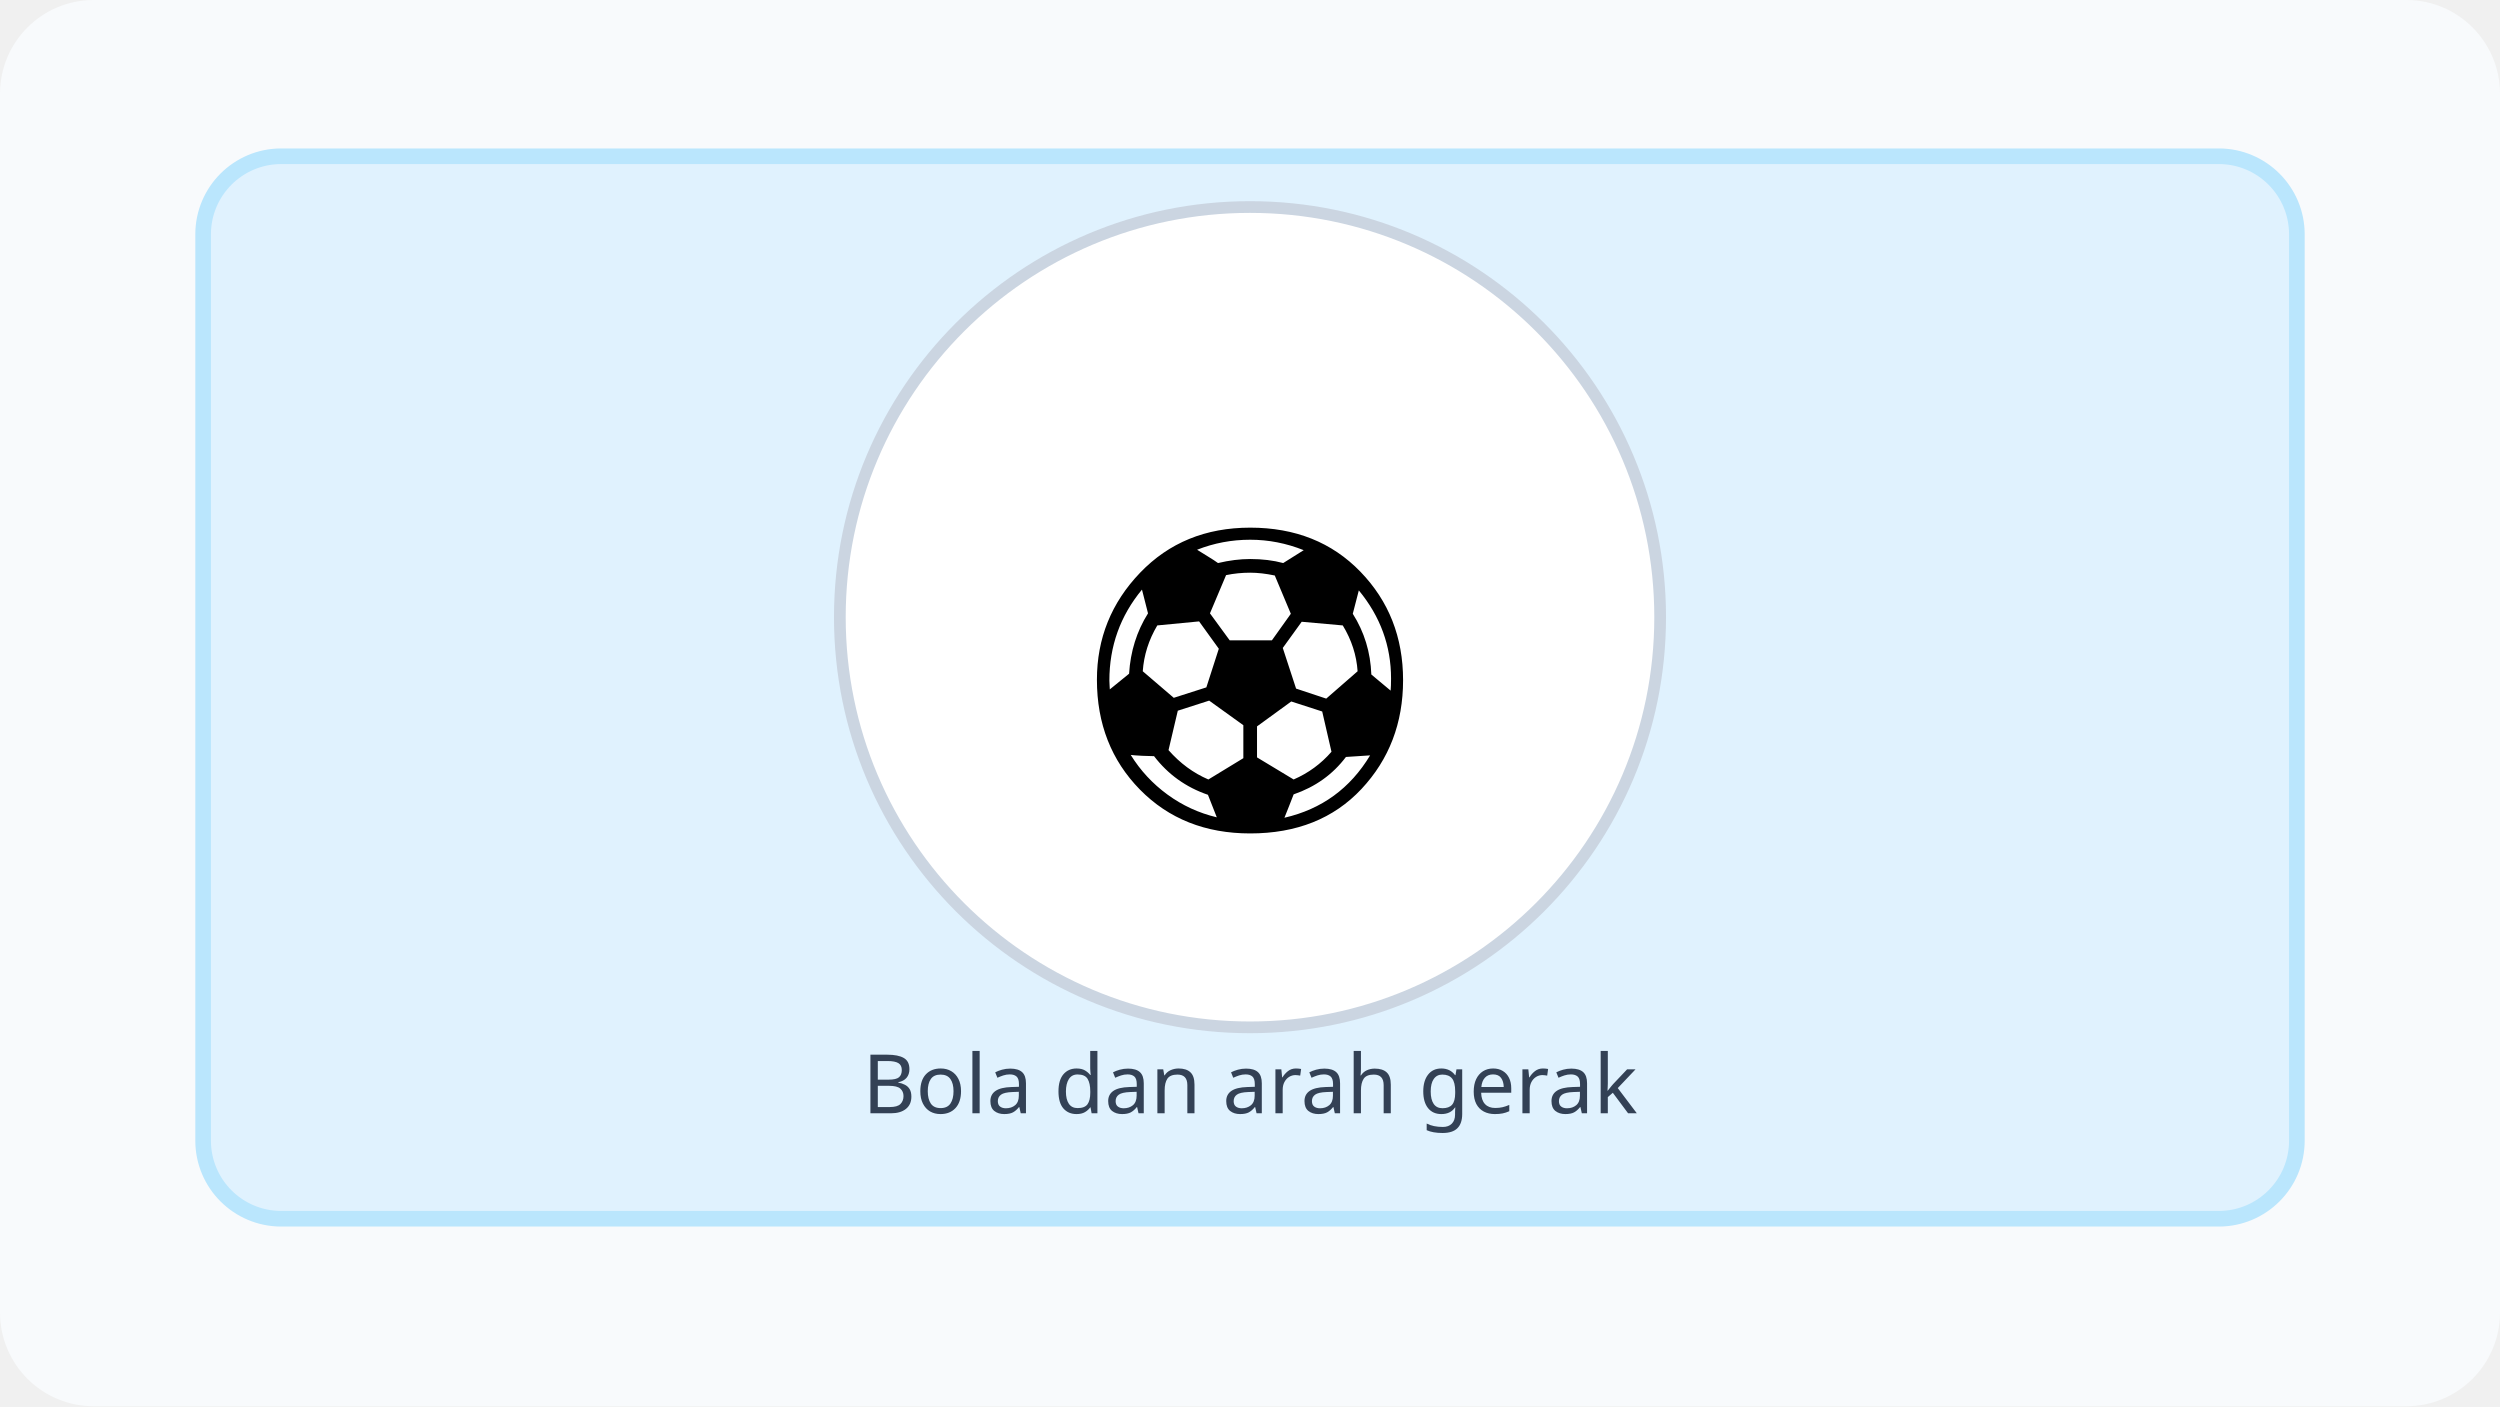
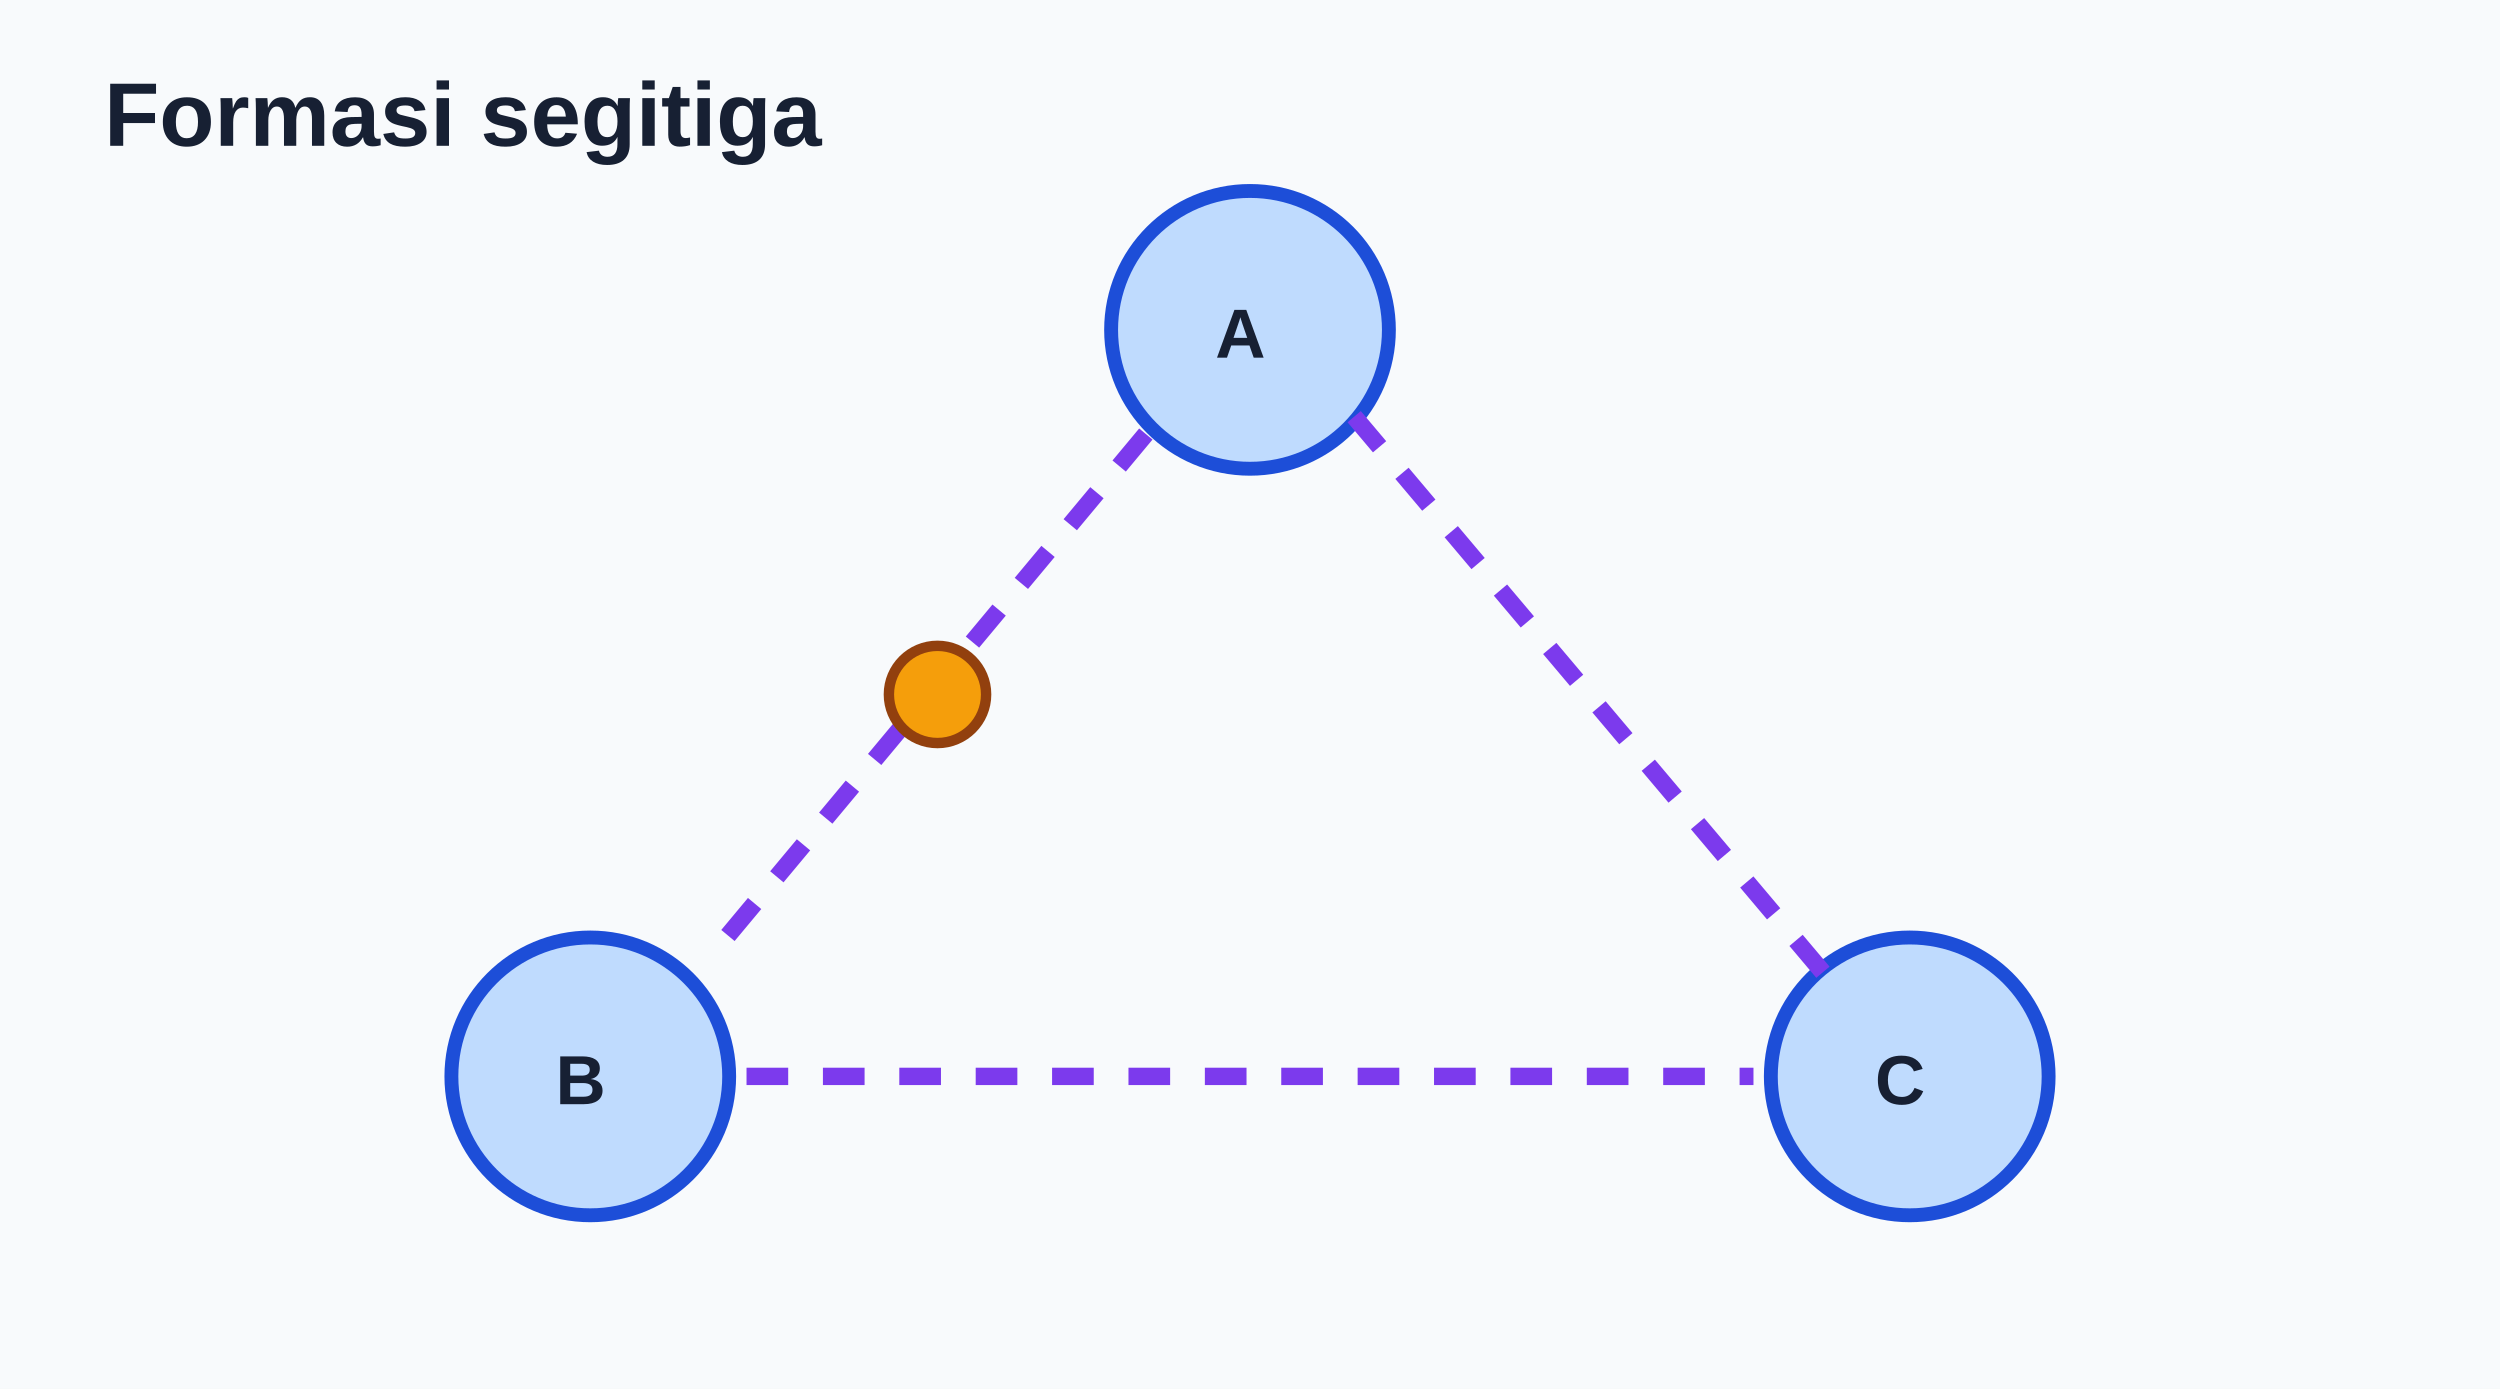
- <svg xmlns="http://www.w3.org/2000/svg" width="640" height="360" viewBox="0 0 640 360" role="img" aria-label="PJOK Unit 3 stimulus 5">
-   <rect width="640" height="360" rx="24" fill="#f8fafc" />
-   <rect x="52" y="40" width="536" height="272" rx="20" fill="#e0f2fe" stroke="#bae6fd" stroke-width="4" />
-   <circle cx="320" cy="158" r="105" fill="#fff" stroke="#cbd5e1" stroke-width="3" />
-   <text x="320" y="208" font-size="103" text-anchor="middle" font-family="sans-serif">⚽</text>
-   <text x="320" y="285" font-size="21" text-anchor="middle" font-family="sans-serif" fill="#334155">Bola dan arah gerak</text>
+ <svg xmlns="http://www.w3.org/2000/svg" viewBox="0 0 720 400" role="img" aria-labelledby="title desc">
+   <rect width="720" height="400" fill="#f8fafc" />
+   <style>text{font-family:Arial,sans-serif;fill:#172033}.h{font-size:26px;font-weight:700}.l{font-size:20px;font-weight:700}.s{font-size:16px}.line{stroke:#2563eb;stroke-width:6;fill:none;stroke-linecap:round;stroke-linejoin:round}.dash{stroke:#7c3aed;stroke-width:5;fill:none;stroke-dasharray:12 10}.ball{fill:#f59e0b;stroke:#92400e;stroke-width:3}.person{fill:#bfdbfe;stroke:#1d4ed8;stroke-width:4}.safe{fill:#dcfce7;stroke:#16a34a;stroke-width:3}.warn{fill:#fee2e2;stroke:#dc2626;stroke-width:3}</style>
+   <text class="h" x="30" y="42">Formasi segitiga</text>
+   <circle class="person" cx="360" cy="95" r="40" />
+   <circle class="person" cx="170" cy="310" r="40" />
+   <circle class="person" cx="550" cy="310" r="40" />
+   <text class="l" x="350" y="103">A</text>
+   <text class="l" x="160" y="318">B</text>
+   <text class="l" x="540" y="318">C</text>
+   <path class="dash" d="M330 125 L205 275" />
+   <path class="dash" d="M215 310 L505 310" />
+   <path class="dash" d="M525 280 L390 120" />
+   <circle class="ball" cx="270" cy="200" r="14" />
</svg>
